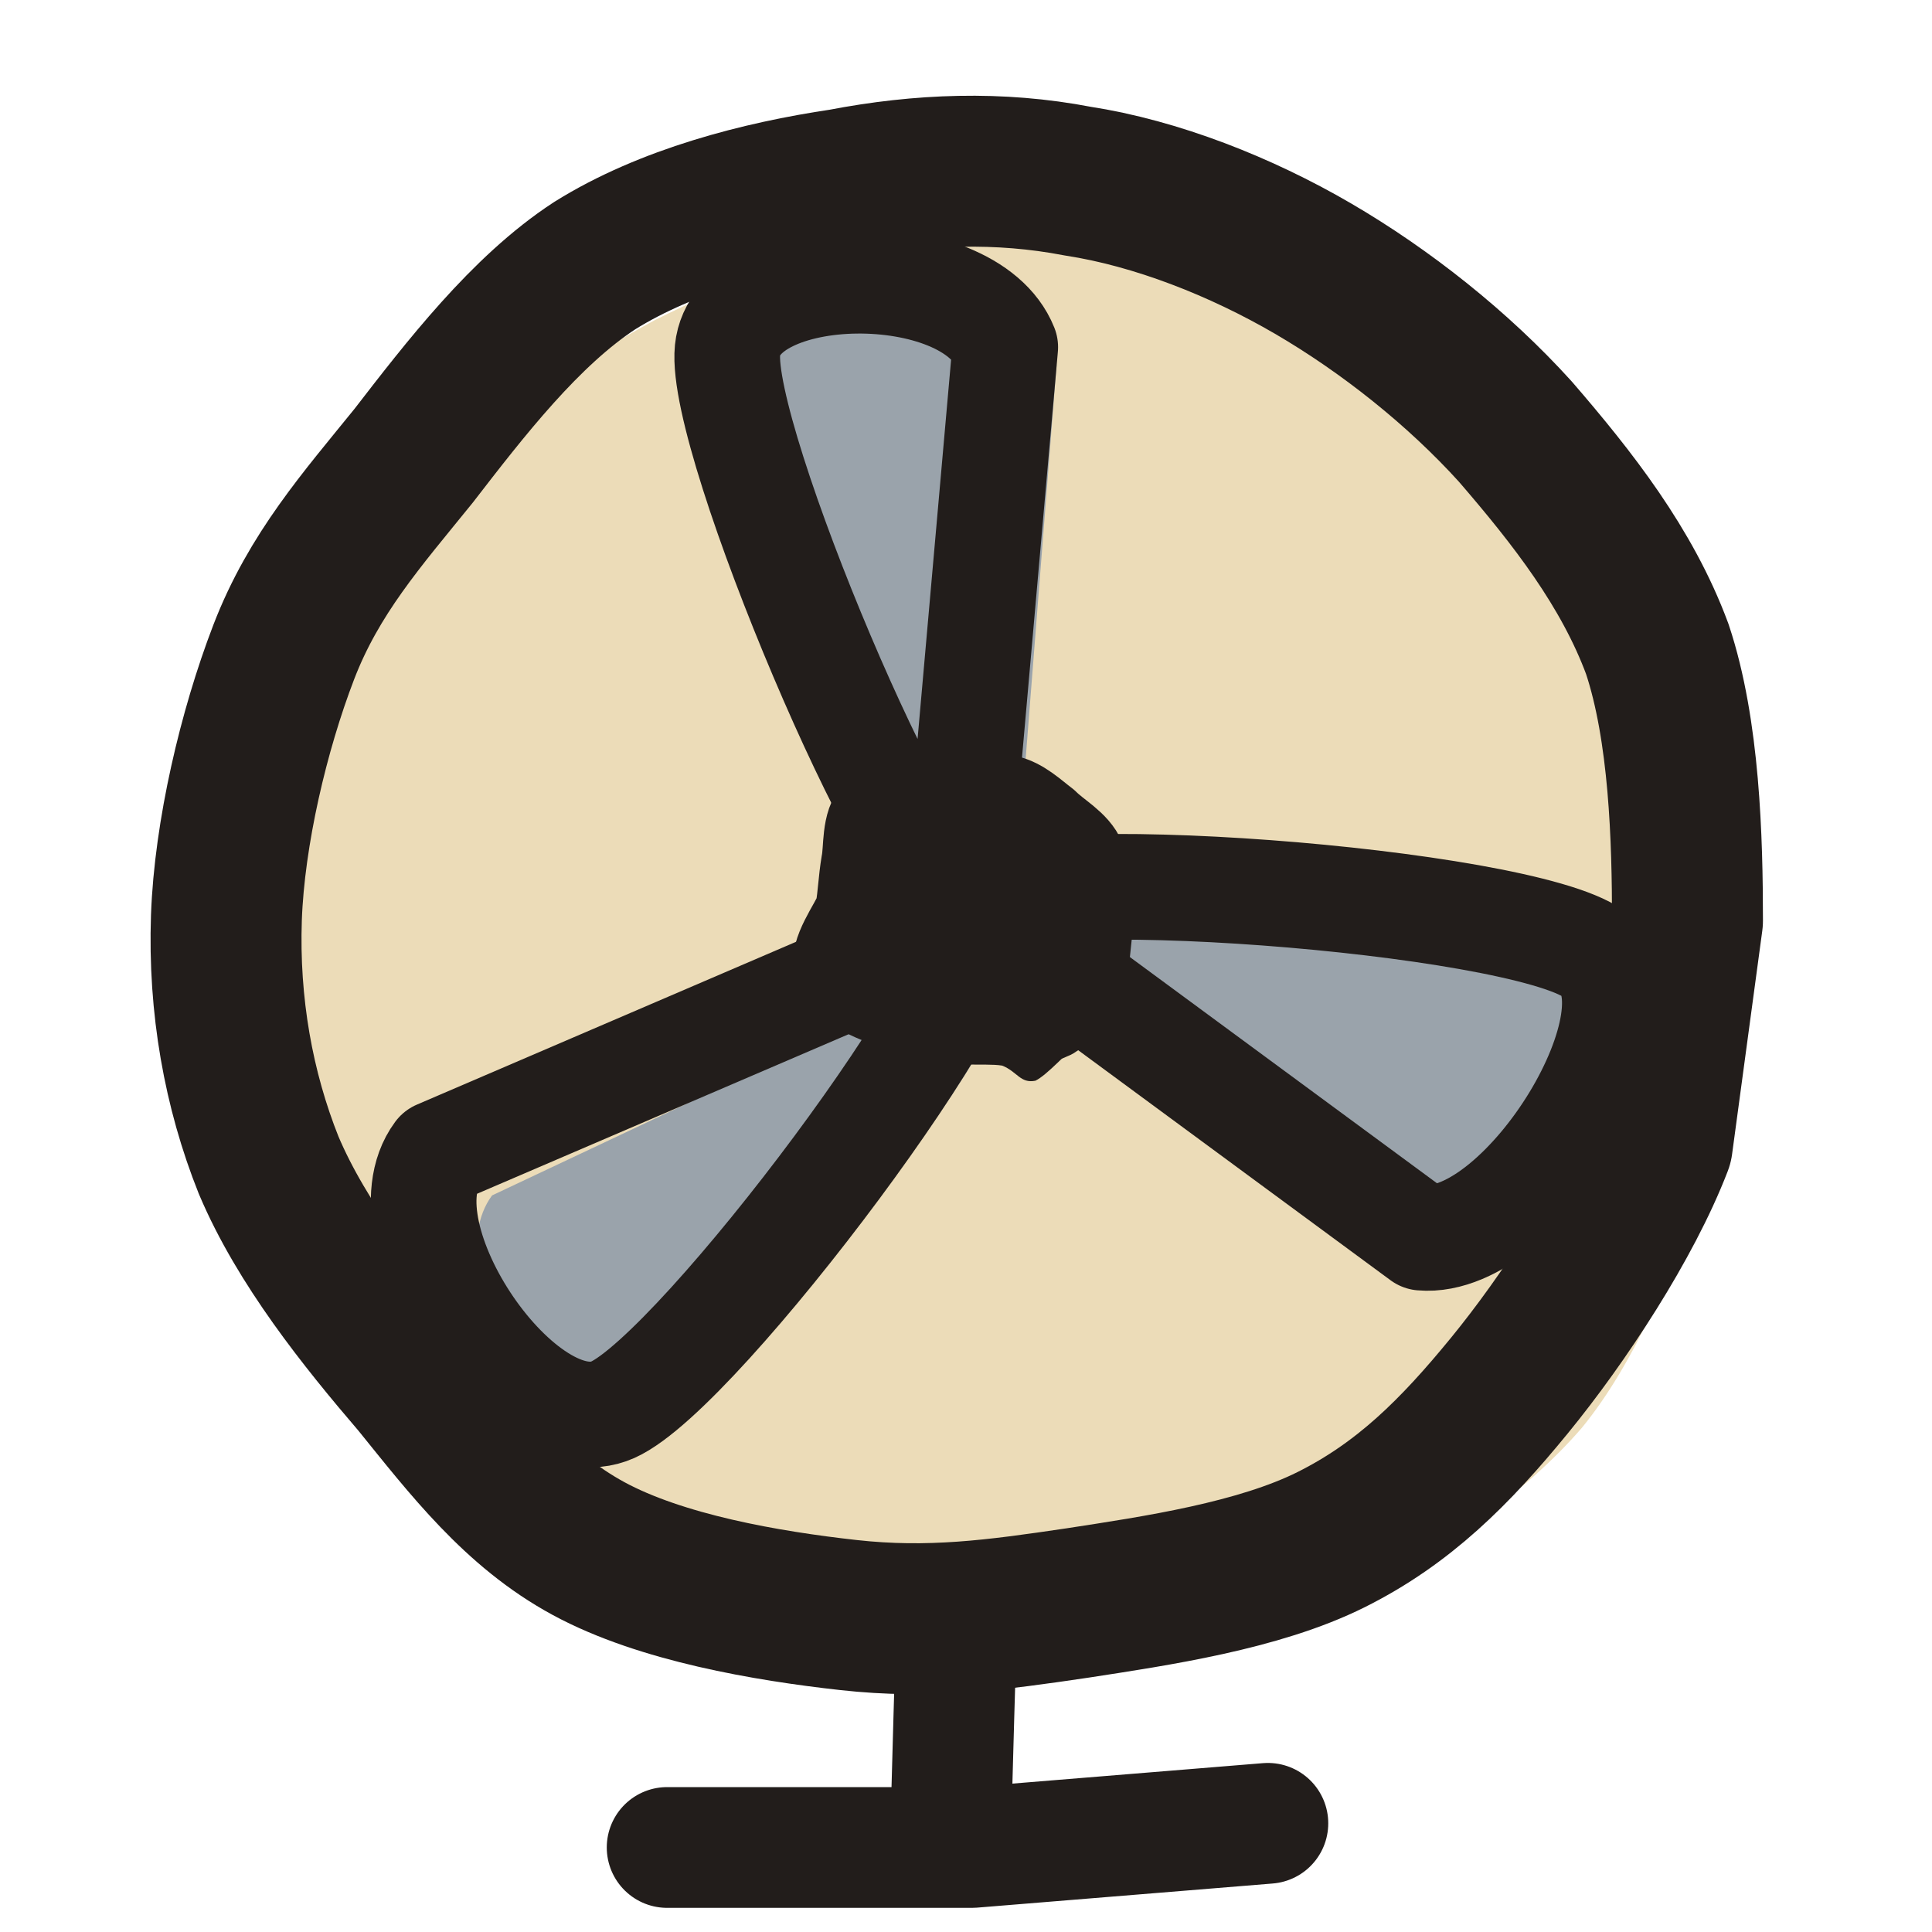
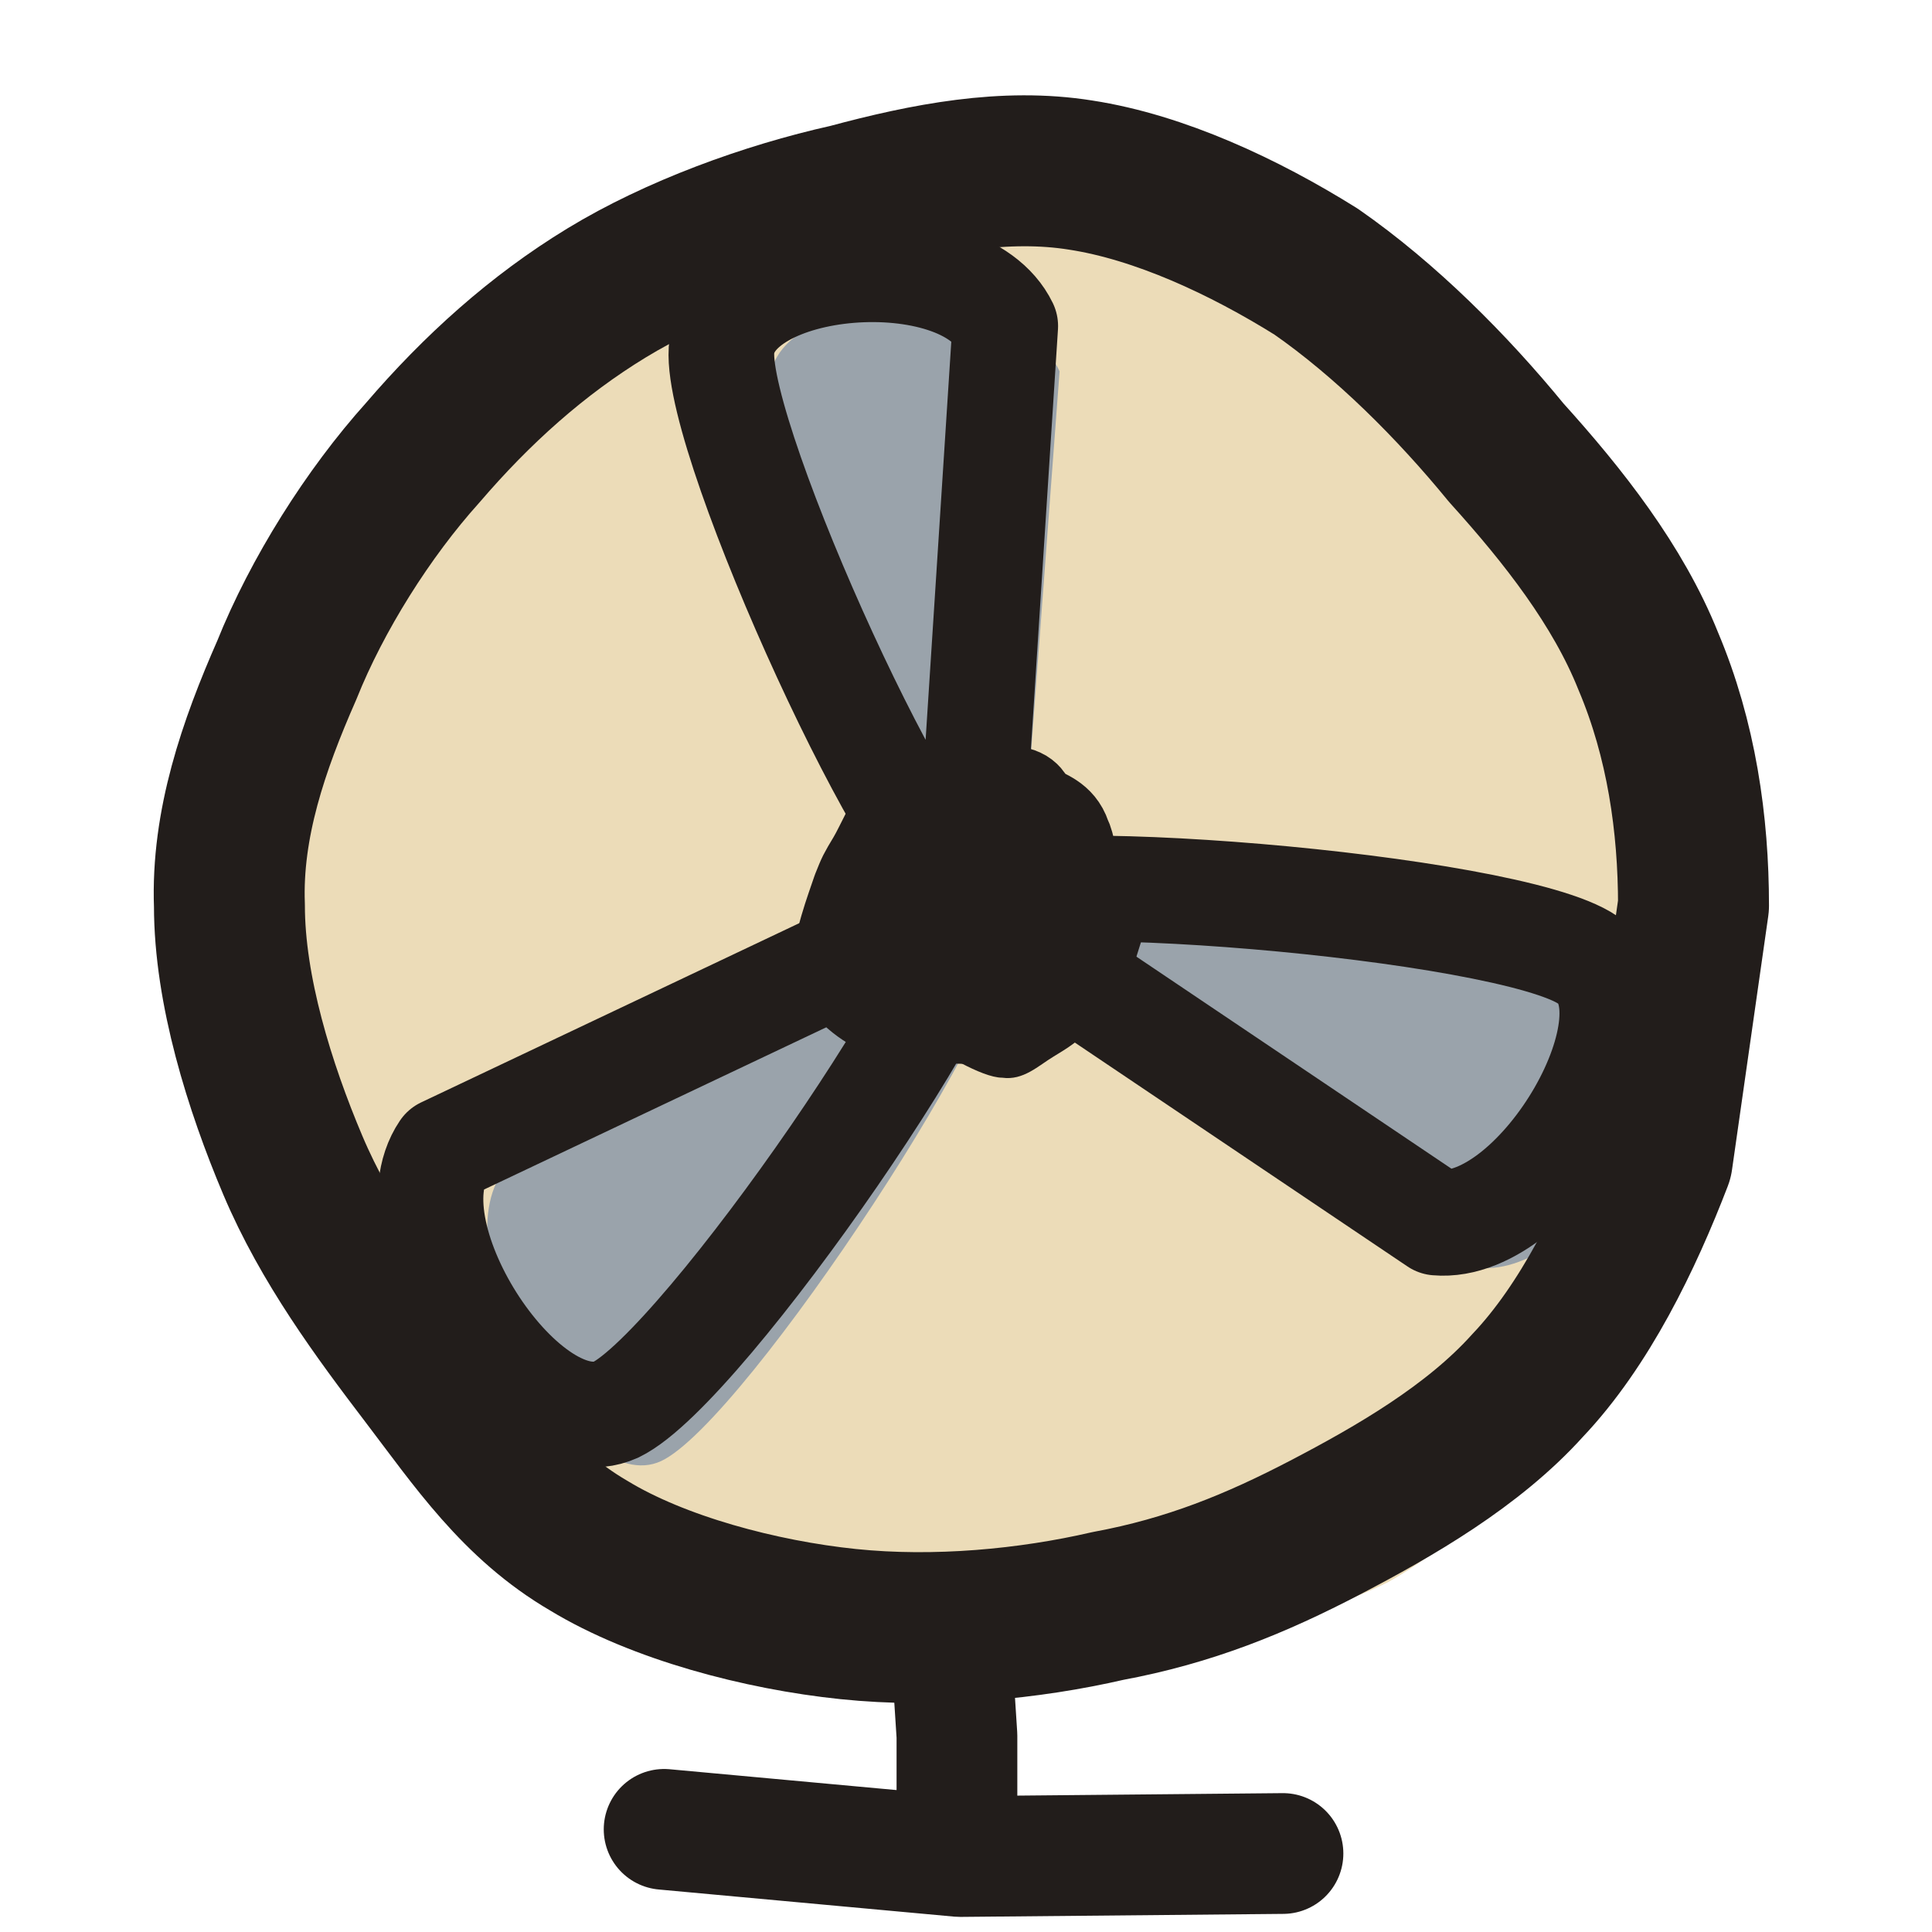
<svg xmlns="http://www.w3.org/2000/svg" width="128" height="128" viewBox="0 0 64 64">
-   <path d="M 56.3 39.3 C 55.5 41.9 54.2 45.1 52.4 47.3 C 50.5 49.5 47.8 51.3 45.3 52.6 C 42.9 53.9 40.2 54.6 37.7 55.0 C 35.1 55.5 32.7 55.9 29.9 55.4 C 27.2 54.9 23.7 53.6 21.3 52.1 C 18.8 50.7 17.0 48.8 15.2 46.7 C 13.5 44.6 11.6 42.1 10.7 39.4 C 9.8 36.8 9.8 33.6 9.8 30.9 C 9.9 28.2 10.3 25.7 11.1 23.1 C 11.9 20.6 13.0 17.9 14.7 15.8 C 16.5 13.7 19.3 11.9 21.7 10.6 C 24.1 9.4 26.3 8.6 29.0 8.2 C 31.7 7.9 35.4 7.9 38.1 8.2 C 40.8 8.6 43.0 9.0 45.2 10.4 C 47.4 11.7 49.7 14.2 51.5 16.3 C 53.3 18.3 55.0 20.3 55.9 22.8 C 56.9 25.4 57.2 28.9 57.3 31.6 Z" fill="#ecdcb8" />
-   <path d="M 48.9 42.0 C 52.2 42.3 56.2 34.8 53.6 33.0 C 51.1 31.2 34.4 29.6 33.6 31.1 Z" fill="#9aa3ab" />
-   <path d="M 16.3 39.6 C 14.3 42.3 18.6 49.3 21.5 47.9 C 24.5 46.6 34.8 32.7 33.9 31.3 Z" fill="#9aa3ab" />
-   <path d="M 35.0 12.1 C 33.6 9.1 25.1 9.8 24.8 13.0 C 24.6 16.2 31.8 31.4 33.5 31.2 Z" fill="#9aa3ab" />
-   <path d="M 37.0 33.1 C 36.7 33.7 36.2 34.0 35.8 34.5 C 35.3 34.9 34.7 35.6 34.3 35.8 C 33.8 35.9 33.7 35.5 33.2 35.3 C 32.6 35.2 31.4 35.4 30.9 35.0 C 30.3 34.6 30.1 33.6 29.8 33.0 C 29.5 32.4 29.1 31.8 29.1 31.3 C 29.1 30.7 29.7 30.2 30.0 29.7 C 30.3 29.2 30.4 28.7 30.8 28.3 C 31.2 27.9 31.7 27.4 32.2 27.3 C 32.8 27.1 33.5 27.3 34.1 27.4 C 34.6 27.5 35.1 27.5 35.6 27.8 C 36.1 28.1 36.7 28.8 37.0 29.4 C 37.3 30.0 37.4 30.5 37.4 31.1 Z" fill="#221d1b" />
-   <path d="M 54.9 37.9 C 53.9 40.5 51.8 43.7 50.0 45.9 C 48.2 48.1 46.5 49.8 44.1 51.0 C 41.7 52.2 38.3 52.7 35.7 53.1 C 33.0 53.5 30.8 53.8 28.1 53.5 C 25.4 53.2 21.9 52.6 19.5 51.3 C 17.1 50.0 15.5 47.9 13.8 45.8 C 12.0 43.7 10.0 41.2 8.9 38.6 C 7.9 36.1 7.4 33.3 7.5 30.4 C 7.6 27.6 8.4 24.2 9.4 21.6 C 10.4 19.0 12.0 17.2 13.7 15.1 C 15.4 12.9 17.4 10.3 19.7 8.8 C 22.1 7.3 25.2 6.5 27.9 6.1 C 30.5 5.6 33.1 5.5 35.7 6.0 C 38.3 6.4 41.1 7.5 43.5 8.9 C 45.9 10.3 48.3 12.2 50.2 14.3 C 52.1 16.5 53.9 18.8 54.9 21.5 C 55.8 24.2 55.9 27.8 55.9 30.5 Z" fill="none" stroke="#221d1b" stroke-width="5.0" stroke-linecap="round" stroke-linejoin="round" />
-   <path d="M 47.1 41.0 C 50.5 41.3 55.3 33.4 52.8 31.6 C 50.3 29.8 33.2 28.5 32.3 30.1 Z" fill="none" stroke="#221d1b" stroke-width="3.5" stroke-linecap="round" stroke-linejoin="round" />
-   <path d="M 14.5 38.2 C 12.5 40.9 17.4 48.0 20.3 46.7 C 23.2 45.4 33.2 32.0 32.2 30.6 Z" fill="none" stroke="#221d1b" stroke-width="3.5" stroke-linecap="round" stroke-linejoin="round" />
-   <path d="M 33.3 11.5 C 32.1 8.5 24.4 8.6 24.1 11.6 C 23.8 14.6 30.2 29.6 31.7 29.6 Z" fill="none" stroke="#221d1b" stroke-width="3.5" stroke-linecap="round" stroke-linejoin="round" />
-   <path d="M 35.9 31.9 C 35.7 32.5 35.3 33.3 34.8 33.6 C 34.2 33.9 33.3 33.7 32.8 33.7 C 32.2 33.7 32.2 33.5 31.7 33.5 C 31.2 33.4 30.4 33.5 29.8 33.3 C 29.1 33.1 28.1 32.7 27.8 32.1 C 27.6 31.6 28.3 30.7 28.5 30.2 C 28.6 29.6 28.6 29.2 28.7 28.6 C 28.8 28.1 28.7 27.3 29.1 26.9 C 29.5 26.5 30.4 26.6 31.1 26.5 C 31.8 26.4 32.7 26.4 33.3 26.5 C 33.8 26.6 34.2 27.0 34.6 27.3 C 35.0 27.7 35.6 28.0 35.8 28.5 C 36.1 28.9 36.1 29.5 36.1 30.0 Z" fill="none" stroke="#221d1b" stroke-width="3.0" stroke-linecap="round" stroke-linejoin="round" />
-   <path d="M 31.7 53.4 L 31.6 56.8 L 31.5 60.4" fill="none" stroke="#221d1b" stroke-width="4.0" stroke-linecap="round" stroke-linejoin="round" />
-   <path d="M 22.1 61.2 L 32.2 61.2 L 42.0 60.4" fill="none" stroke="#221d1b" stroke-width="4.0" stroke-linecap="round" stroke-linejoin="round" />
+   <path d="M 55.9 39.3 C 55.0 41.9 53.2 45.0 51.6 47.2 C 49.9 49.3 48.3 51.1 46.0 52.4 C 43.6 53.6 40.3 54.3 37.5 54.8 C 34.8 55.2 31.9 55.4 29.2 55.0 C 26.5 54.6 23.6 53.4 21.3 52.1 C 18.9 50.8 16.6 49.4 15.0 47.3 C 13.4 45.2 12.5 42.2 11.5 39.7 C 10.6 37.1 9.5 34.6 9.3 31.9 C 9.2 29.1 10.0 25.7 10.9 23.0 C 11.8 20.4 12.9 17.9 14.7 15.9 C 16.5 13.8 19.2 12.0 21.6 10.6 C 24.0 9.3 26.5 8.3 29.1 7.8 C 31.7 7.3 34.6 7.1 37.3 7.5 C 39.9 8.0 42.8 9.2 45.2 10.5 C 47.6 11.8 49.7 13.4 51.5 15.5 C 53.3 17.6 55.0 20.2 56.0 22.9 C 56.9 25.6 57.2 28.9 57.2 31.6 Z" fill="#ecdcb8" />
+   <path d="M 49.0 42.0 C 52.4 42.3 56.7 35.5 54.2 33.7 C 51.6 32.0 34.6 30.2 33.7 31.6 Z" fill="#9aa3ab" />
+   <path d="M 16.6 38.9 C 14.7 41.8 19.1 49.7 21.9 48.4 C 24.7 47.1 34.1 32.7 33.2 31.2 Z" fill="#9aa3ab" />
+   <path d="M 35.1 12.3 C 33.7 9.2 25.7 9.5 25.5 12.6 C 25.3 15.7 32.1 31.0 33.7 31.0 Z" fill="#9aa3ab" />
+   <path d="M 37.2 33.1 C 36.9 33.6 36.4 33.8 36.1 34.1 C 35.7 34.5 35.4 34.7 34.9 35.0 C 34.4 35.3 33.9 35.8 33.2 35.7 C 32.5 35.7 31.1 34.8 30.6 34.5 C 30.1 34.1 30.5 34.2 30.3 33.6 C 30.1 33.1 29.7 31.8 29.5 31.2 C 29.4 30.6 29.5 30.6 29.7 30.1 C 29.9 29.6 30.4 28.8 30.8 28.4 C 31.3 27.9 31.7 27.7 32.4 27.5 C 33.0 27.3 34.3 27.0 34.9 27.1 C 35.6 27.3 36.0 27.8 36.4 28.3 C 36.9 28.7 37.4 29.4 37.6 29.9 C 37.8 30.4 37.8 30.7 37.8 31.2 Z" fill="#221d1b" />
+   <path d="M 54.9 38.4 C 53.9 41.0 52.5 43.9 50.6 45.9 C 48.8 47.9 46.2 49.4 43.9 50.6 C 41.6 51.8 39.4 52.7 36.7 53.2 C 34.1 53.8 31.0 54.1 28.1 53.8 C 25.2 53.5 21.8 52.6 19.5 51.2 C 17.1 49.8 15.7 47.7 14.1 45.6 C 12.5 43.5 10.8 41.2 9.7 38.6 C 8.6 36.0 7.6 32.8 7.6 30.0 C 7.5 27.3 8.4 24.7 9.5 22.2 C 10.5 19.7 12.2 17.0 14.0 15.0 C 15.8 12.9 17.8 11.1 20.1 9.7 C 22.4 8.3 25.4 7.2 28.1 6.6 C 30.7 5.9 33.3 5.4 35.8 5.8 C 38.4 6.2 41.2 7.5 43.6 9.0 C 45.9 10.6 48.1 12.8 49.9 15.0 C 51.8 17.1 53.6 19.4 54.6 21.9 C 55.7 24.5 56.1 27.3 56.1 30.0 Z" fill="none" stroke="#221d1b" stroke-width="5.0" stroke-linecap="round" stroke-linejoin="round" />
+   <path d="M 47.6 40.5 C 51.0 40.8 55.2 33.5 52.6 31.8 C 50.0 30.0 32.8 28.6 32.0 30.0 Z" fill="none" stroke="#221d1b" stroke-width="3.5" stroke-linecap="round" stroke-linejoin="round" />
+   <path d="M 14.7 38.1 C 12.8 40.9 17.5 48.0 20.4 46.7 C 23.3 45.3 32.9 31.3 32.0 29.9 Z" fill="none" stroke="#221d1b" stroke-width="3.5" stroke-linecap="round" stroke-linejoin="round" />
+   <path d="M 33.3 10.8 C 31.9 7.9 24.1 8.5 23.9 11.6 C 23.7 14.7 30.5 29.5 32.1 29.4 Z" fill="none" stroke="#221d1b" stroke-width="3.5" stroke-linecap="round" stroke-linejoin="round" />
+   <path d="M 35.6 31.2 C 35.3 31.6 34.4 32.7 33.9 33.1 C 33.4 33.5 33.4 33.6 32.8 33.7 C 32.3 33.8 31.3 33.7 30.7 33.7 C 30.1 33.7 29.8 33.8 29.3 33.5 C 28.8 33.3 27.9 32.7 27.8 32.0 C 27.7 31.4 28.2 30.1 28.4 29.5 C 28.6 29.0 28.6 29.0 28.9 28.5 C 29.2 28.0 29.6 27.0 30.0 26.6 C 30.3 26.2 30.4 26.0 31.0 26.0 C 31.5 25.9 32.9 26.1 33.5 26.2 C 34.1 26.3 34.0 26.5 34.3 26.8 C 34.6 27.0 35.1 27.1 35.3 27.7 C 35.6 28.3 35.6 29.9 35.7 30.5 Z" fill="none" stroke="#221d1b" stroke-width="3.0" stroke-linecap="round" stroke-linejoin="round" />
+   <path d="M 31.5 54.4 L 31.7 57.5 L 31.7 59.7" fill="none" stroke="#221d1b" stroke-width="4.0" stroke-linecap="round" stroke-linejoin="round" />
+   <path d="M 22.0 60.6 L 31.8 61.5 L 42.5 61.4" fill="none" stroke="#221d1b" stroke-width="4.0" stroke-linecap="round" stroke-linejoin="round" />
</svg>
